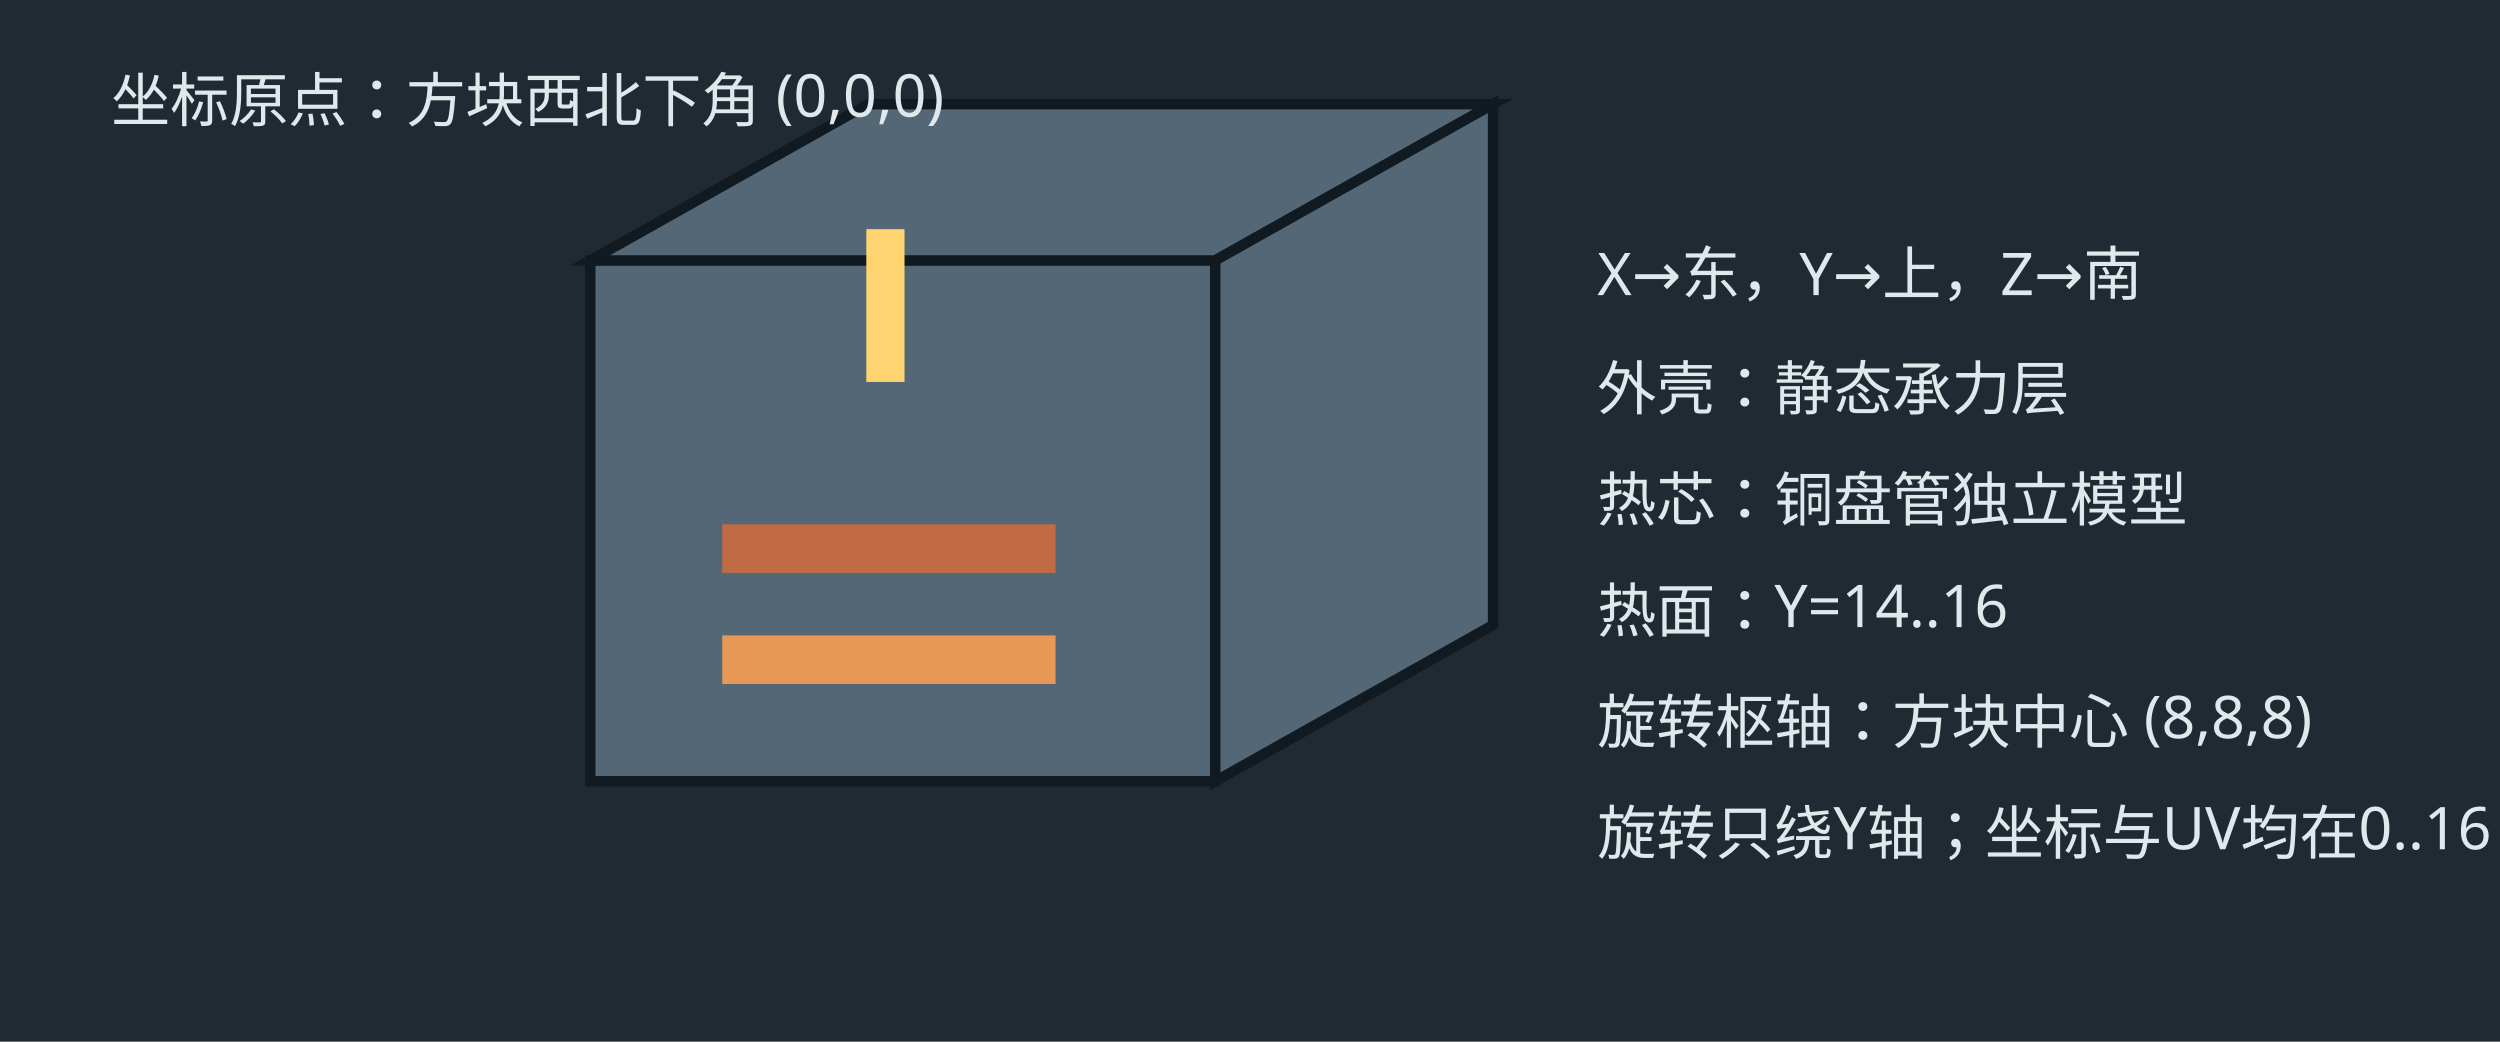
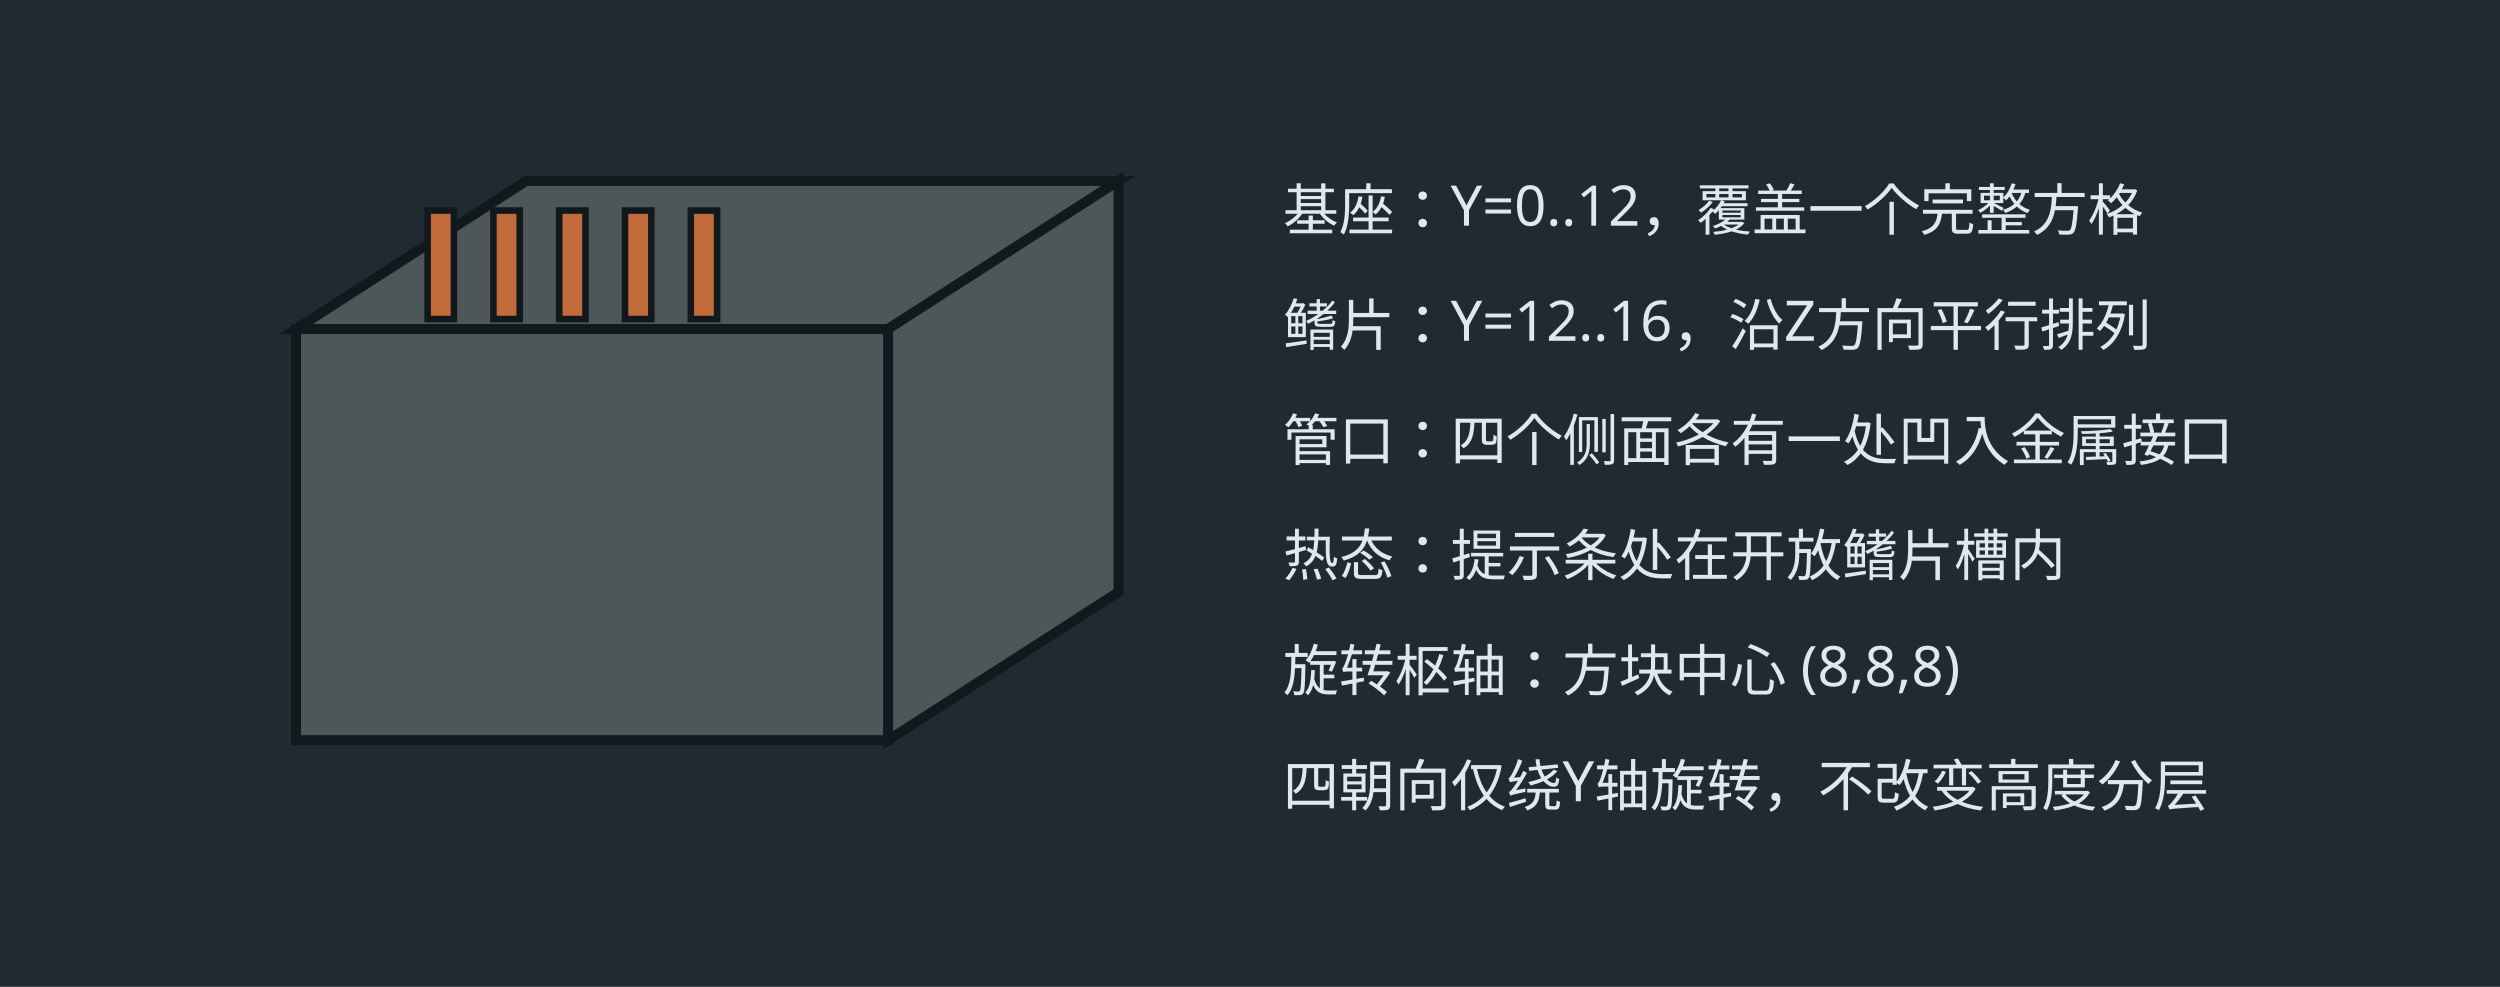
- <svg xmlns="http://www.w3.org/2000/svg" width="720" height="300" viewBox="0 0 720 300">
-   <rect width="720" height="300" fill="#202a33" />
-   <g fill="#536777" stroke="#111a20" stroke-width="3">
-     <path d="M170 75h180v150H170z" />
-     <path d="M170 75l80-45 180 0-80 45z" />
-     <path d="M350 75l80-45v150l-80 45z" />
+ <svg xmlns="http://www.w3.org/2000/svg" width="760" height="300" viewBox="0 0 760 300">
+   <rect width="760" height="300" fill="#202a33" />
+   <g fill="#4d5659" stroke="#11191d" stroke-width="3">
+     <path d="M90 100h180v125H90z" />
+     <path d="M90 100l70-45h180l-70 45z" />
+     <path d="M270 100l70-45v125l-70 45z" />
  </g>
-   <path d="M208 158h96" stroke="#c06b43" stroke-width="14" />
-   <path d="M208 190h96" stroke="#e79756" stroke-width="14" />
-   <path d="M255 110v-44" stroke="#ffd370" stroke-width="11" />
+   <g fill="#c06b39" stroke="#11191d" stroke-width="2">
+     <path d="M130 97h8v-33h-8z" />
+     <path d="M150 97h8v-33h-8z" />
+     <path d="M170 97h8v-33h-8z" />
+     <path d="M190 97h8v-33h-8z" />
+     <path d="M210 97h8v-33h-8z" />
+   </g>
  <g fill="#e0e8ec" font-family="sans-serif" font-size="17">
-     <text x="32" y="35">坐标原点：方块西北下角 (0,0,0)</text>
-     <text x="460" y="85">X→东，Y→上，Z→南</text>
-     <text x="460" y="118">外壳：静态承力层</text>
-     <text x="460" y="150">热芯：铜盘管独立模型</text>
-     <text x="460" y="182">热面：Y=14..16</text>
-     <text x="460" y="214">旋转枢轴：方块中心 (8,8,8)</text>
-     <text x="460" y="246">旋转只绕Y轴；坐标与UV均在0..16</text>
+     <text x="390" y="70">基座：Y=0..12，覆盖一个完整方格</text>
+     <text x="390" y="105">鳍片：Y=12..16，沿Z方向平行排列</text>
+     <text x="390" y="140">管口：四个侧面各有一处凹入金属接口</text>
+     <text x="390" y="175">热态：提示条处在开放鳍片槽内</text>
+     <text x="390" y="210">旋转枢轴：方块中心 (8,8,8)</text>
+     <text x="390" y="245">四朝向仅绕Y轴旋转，不改变高度分层</text>
  </g>
</svg>
